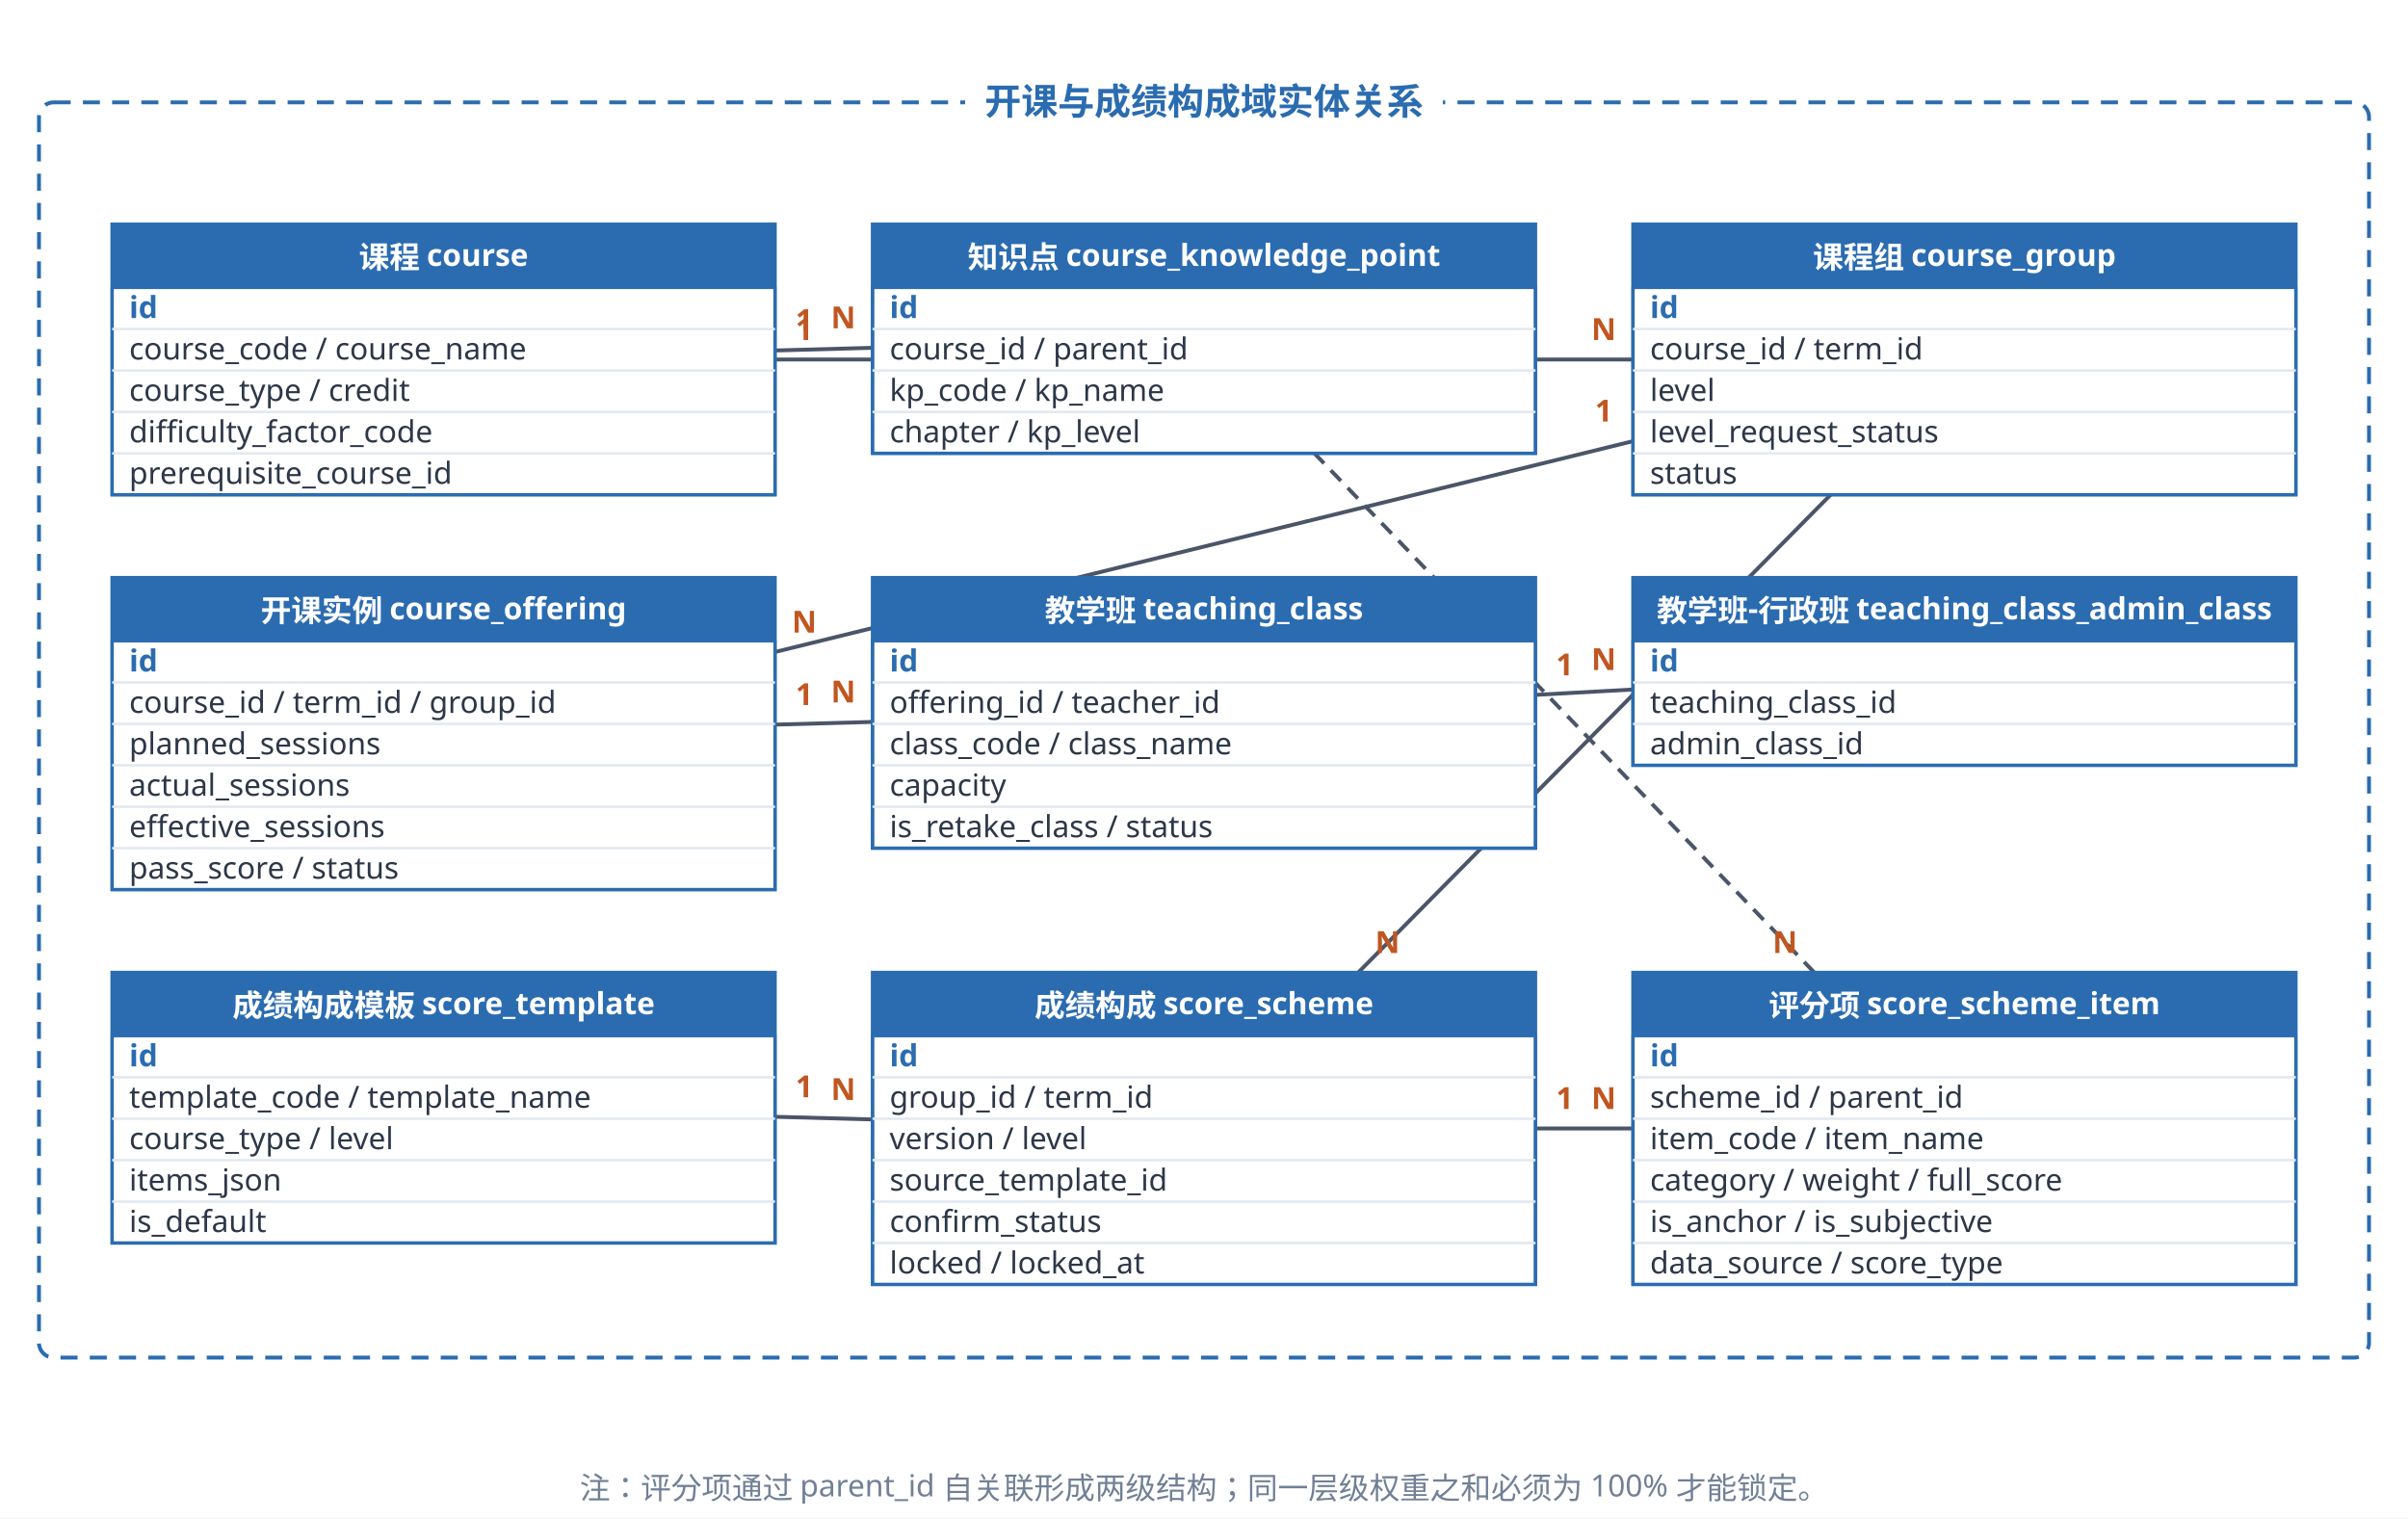
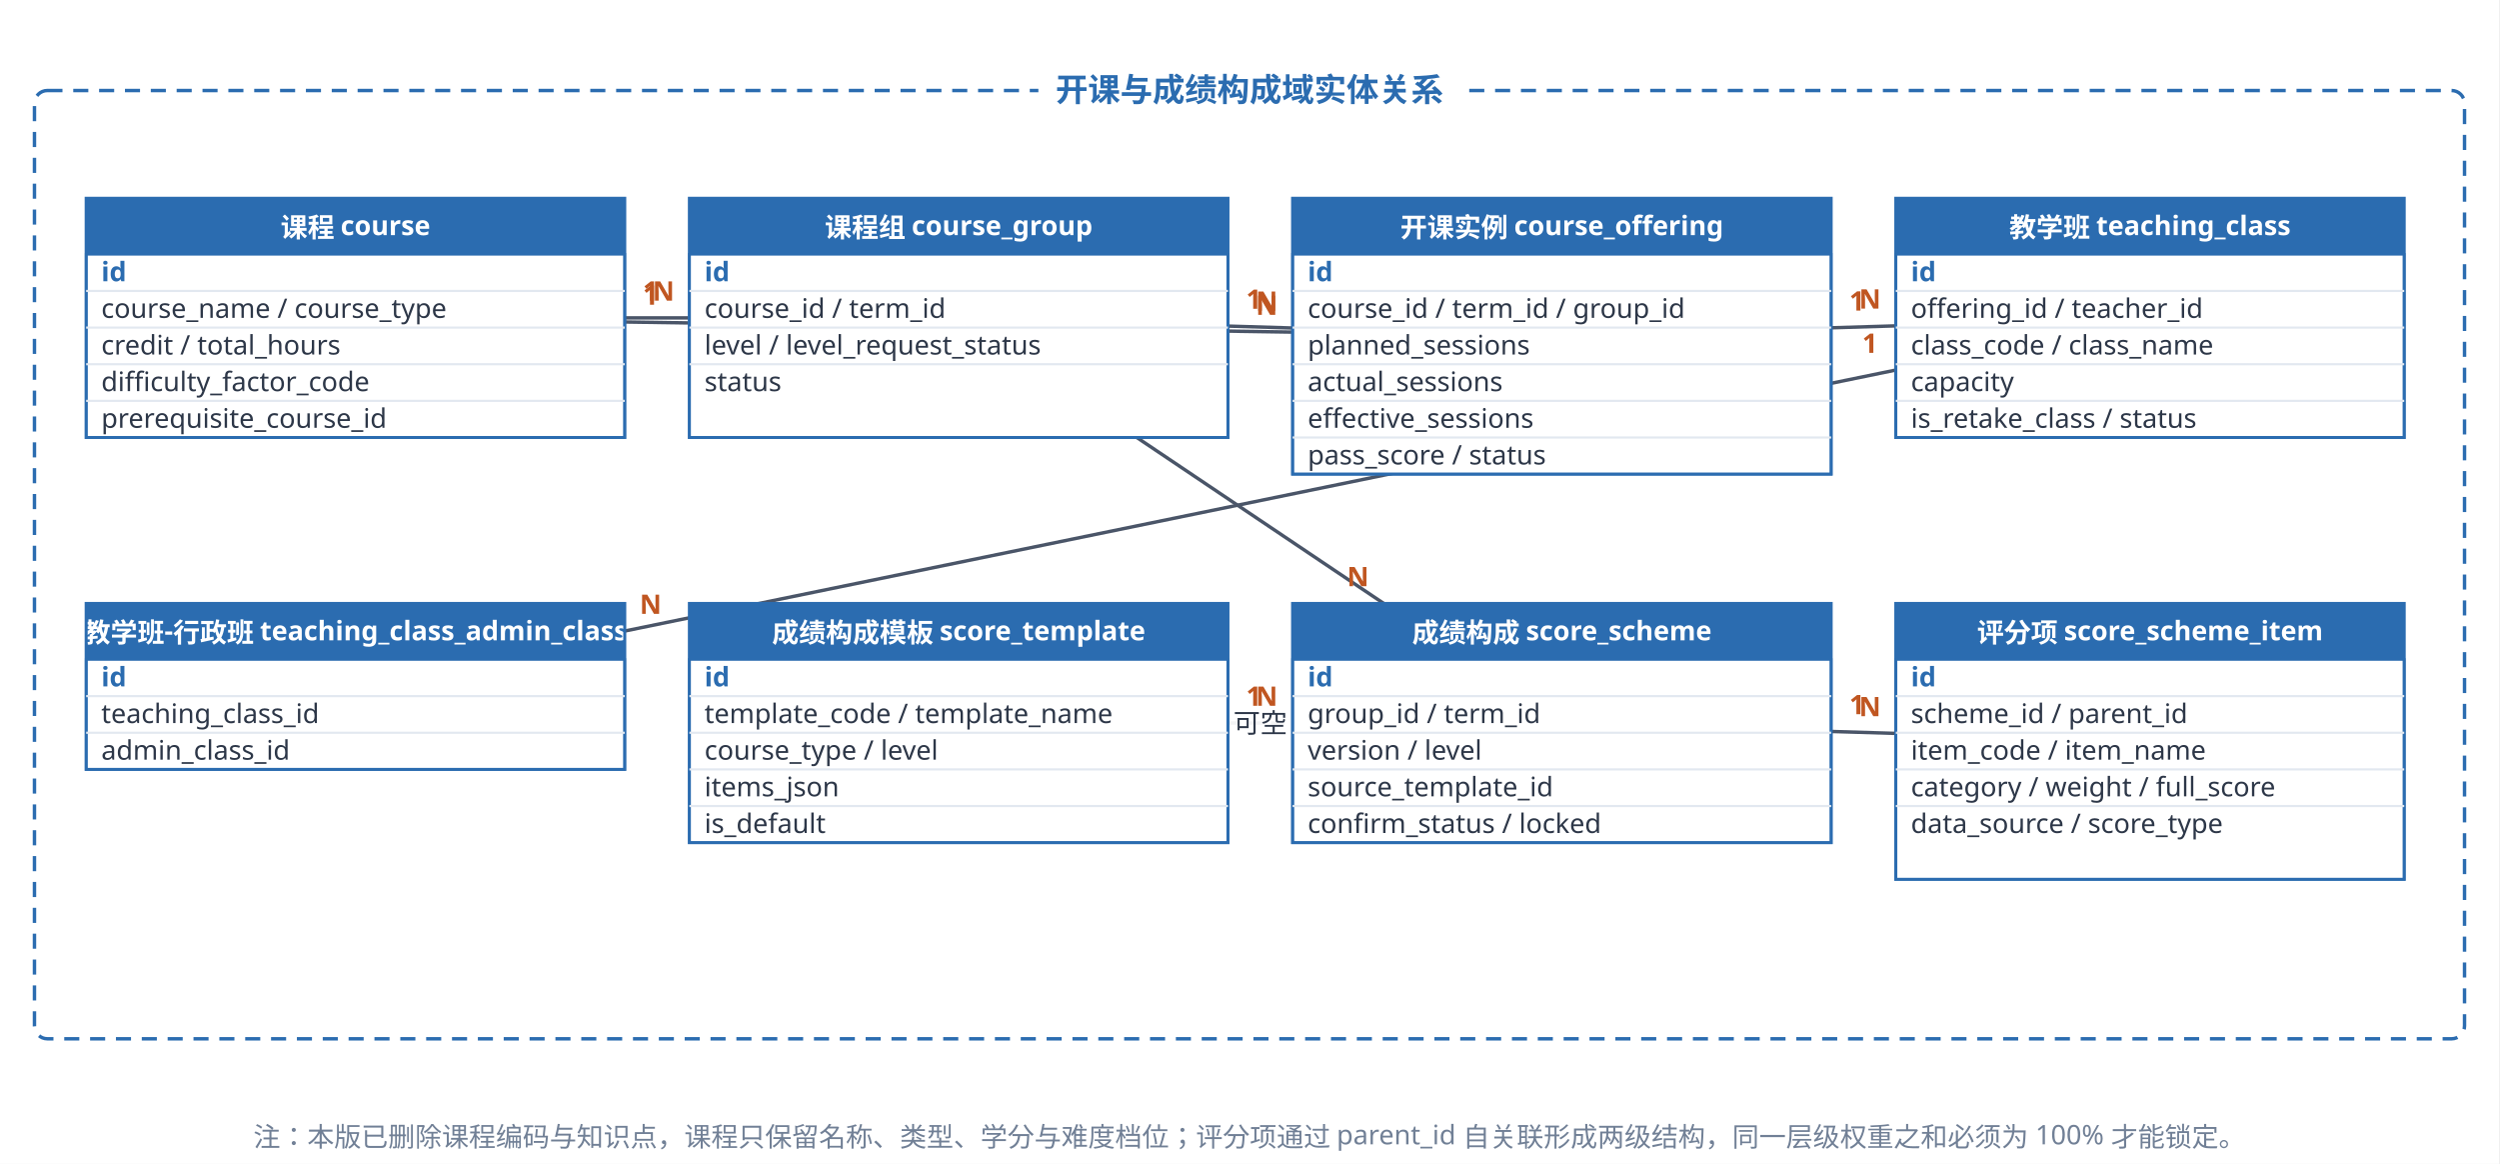
- <svg xmlns="http://www.w3.org/2000/svg" width="988" height="623" viewBox="0 0 988 623">
+ <svg xmlns="http://www.w3.org/2000/svg" width="1160" height="540" viewBox="0 0 1160 540">
  <defs>
    <marker id="arrow" viewBox="0 0 10 10" refX="9" refY="5" markerWidth="7" markerHeight="7" orient="auto-start-reverse">
      <path d="M0,0 L10,5 L0,10 z" fill="#4a5568" />
    </marker>
    <marker id="arrowStart" viewBox="0 0 10 10" refX="1" refY="5" markerWidth="7" markerHeight="7" orient="auto">
      <path d="M10,0 L0,5 L10,10 z" fill="#4a5568" />
    </marker>
    <marker id="open" viewBox="0 0 12 12" refX="10" refY="6" markerWidth="9" markerHeight="9" orient="auto-start-reverse">
      <path d="M0,0 L11,6 L0,12" fill="none" stroke="#4a5568" stroke-width="1.6" />
    </marker>
    <marker id="hollow" viewBox="0 0 12 12" refX="11" refY="6" markerWidth="11" markerHeight="11" orient="auto-start-reverse">
      <path d="M0,0 L12,6 L0,12 z" fill="#fff" stroke="#4a5568" stroke-width="1.4" />
    </marker>
  </defs>
-   <rect width="988" height="623" fill="#ffffff" />
-   <path d="M318.0,143.8 L358.0,142.7" fill="none" stroke="#4a5568" stroke-width="1.6" />
-   <text x="330" y="135.795" font-size="12.5" text-anchor="middle" fill="#c05621" font-weight="700" font-family="Microsoft YaHei, Segoe UI, sans-serif">1</text>
-   <text x="346" y="134.705" font-size="12.5" text-anchor="middle" fill="#c05621" font-weight="700" font-family="Microsoft YaHei, Segoe UI, sans-serif">N</text>
-   <path d="M318.0,147.5 L670.0,147.5" fill="none" stroke="#4a5568" stroke-width="1.6" />
-   <text x="330" y="139.5" font-size="12.5" text-anchor="middle" fill="#c05621" font-weight="700" font-family="Microsoft YaHei, Segoe UI, sans-serif">1</text>
-   <text x="658" y="139.5" font-size="12.5" text-anchor="middle" fill="#c05621" font-weight="700" font-family="Microsoft YaHei, Segoe UI, sans-serif">N</text>
-   <path d="M670.0,181.0 L318.0,267.5" fill="none" stroke="#4a5568" stroke-width="1.6" />
-   <text x="658" y="172.955" font-size="12.5" text-anchor="middle" fill="#c05621" font-weight="700" font-family="Microsoft YaHei, Segoe UI, sans-serif">1</text>
-   <text x="330" y="259.545" font-size="12.5" text-anchor="middle" fill="#c05621" font-weight="700" font-family="Microsoft YaHei, Segoe UI, sans-serif">N</text>
-   <path d="M318.0,297.3 L358.0,296.2" fill="none" stroke="#4a5568" stroke-width="1.6" />
-   <text x="330" y="289.295" font-size="12.5" text-anchor="middle" fill="#c05621" font-weight="700" font-family="Microsoft YaHei, Segoe UI, sans-serif">1</text>
-   <text x="346" y="288.205" font-size="12.5" text-anchor="middle" fill="#c05621" font-weight="700" font-family="Microsoft YaHei, Segoe UI, sans-serif">N</text>
-   <path d="M630.0,285.1 L670.0,282.9" fill="none" stroke="#4a5568" stroke-width="1.6" />
-   <text x="642" y="277.09" font-size="12.5" text-anchor="middle" fill="#c05621" font-weight="700" font-family="Microsoft YaHei, Segoe UI, sans-serif">1</text>
-   <text x="658" y="274.91" font-size="12.5" text-anchor="middle" fill="#c05621" font-weight="700" font-family="Microsoft YaHei, Segoe UI, sans-serif">N</text>
-   <path d="M318.0,458.2 L358.0,459.3" fill="none" stroke="#4a5568" stroke-width="1.6" />
-   <text x="330" y="450.205" font-size="12.5" text-anchor="middle" fill="#c05621" font-weight="700" font-family="Microsoft YaHei, Segoe UI, sans-serif">1</text>
-   <text x="346" y="451.295" font-size="12.5" text-anchor="middle" fill="#c05621" font-weight="700" font-family="Microsoft YaHei, Segoe UI, sans-serif">N</text>
-   <path d="M751.1,203.0 L557.3,399.0" fill="none" stroke="#4a5568" stroke-width="1.6" />
-   <text x="739.116" y="195" font-size="12.5" text-anchor="middle" fill="#c05621" font-weight="700" font-family="Microsoft YaHei, Segoe UI, sans-serif">1</text>
-   <text x="569.29" y="391" font-size="12.5" text-anchor="middle" fill="#c05621" font-weight="700" font-family="Microsoft YaHei, Segoe UI, sans-serif">N</text>
-   <path d="M630.0,463.0 L670.0,463.0" fill="none" stroke="#4a5568" stroke-width="1.6" />
-   <text x="642" y="455" font-size="12.5" text-anchor="middle" fill="#c05621" font-weight="700" font-family="Microsoft YaHei, Segoe UI, sans-serif">1</text>
-   <text x="658" y="455" font-size="12.5" text-anchor="middle" fill="#c05621" font-weight="700" font-family="Microsoft YaHei, Segoe UI, sans-serif">N</text>
-   <path d="M744.4,399.0 L539.3,186.0" fill="none" stroke="#4a5568" stroke-width="1.6" stroke-dasharray="6 4" />
-   <text x="732.37" y="391" font-size="12.5" text-anchor="middle" fill="#c05621" font-weight="700" font-family="Microsoft YaHei, Segoe UI, sans-serif">N</text>
-   <text x="551.259" y="178" font-size="12.5" text-anchor="middle" fill="#c05621" font-weight="700" font-family="Microsoft YaHei, Segoe UI, sans-serif">1</text>
-   <rect x="16" y="42" width="956" height="515" rx="6" fill="none" stroke="#2b6cb0" stroke-width="1.6" stroke-dasharray="7 5" />
-   <rect x="396" y="30" width="196" height="24" rx="4" fill="#fff" />
-   <text x="494" y="47" font-size="15" text-anchor="middle" fill="#2b6cb0" font-weight="700" font-family="Microsoft YaHei, Segoe UI, sans-serif">开课与成绩构成域实体关系</text>
-   <rect x="46" y="92" width="272" height="26" fill="#2b6cb0" />
-   <text x="182" y="110" font-size="12.5" text-anchor="middle" fill="#fff" font-weight="700" font-family="Microsoft YaHei, Segoe UI, sans-serif">课程 course</text>
-   <rect x="46" y="118" width="272" height="85" fill="#fff" stroke="#2b6cb0" stroke-width="1.2" />
-   <rect x="46" y="92" width="272" height="111" fill="none" stroke="#2b6cb0" stroke-width="1.4" />
-   <text x="53" y="130.5" font-size="12.5" text-anchor="start" fill="#2b6cb0" font-weight="700" font-family="Microsoft YaHei, Segoe UI, sans-serif">id</text>
-   <line x1="46" y1="135" x2="318" y2="135" stroke="#e2e8f0" stroke-width="1" />
-   <text x="53" y="147.5" font-size="12.5" text-anchor="start" fill="#2d3748" font-family="Microsoft YaHei, Segoe UI, sans-serif">course_code / course_name</text>
-   <line x1="46" y1="152" x2="318" y2="152" stroke="#e2e8f0" stroke-width="1" />
-   <text x="53" y="164.5" font-size="12.5" text-anchor="start" fill="#2d3748" font-family="Microsoft YaHei, Segoe UI, sans-serif">course_type / credit</text>
-   <line x1="46" y1="169" x2="318" y2="169" stroke="#e2e8f0" stroke-width="1" />
-   <text x="53" y="181.5" font-size="12.5" text-anchor="start" fill="#2d3748" font-family="Microsoft YaHei, Segoe UI, sans-serif">difficulty_factor_code</text>
-   <line x1="46" y1="186" x2="318" y2="186" stroke="#e2e8f0" stroke-width="1" />
-   <text x="53" y="198.5" font-size="12.5" text-anchor="start" fill="#2d3748" font-family="Microsoft YaHei, Segoe UI, sans-serif">prerequisite_course_id</text>
-   <rect x="358" y="92" width="272" height="26" fill="#2b6cb0" />
-   <text x="494" y="110" font-size="12.5" text-anchor="middle" fill="#fff" font-weight="700" font-family="Microsoft YaHei, Segoe UI, sans-serif">知识点 course_knowledge_point</text>
-   <rect x="358" y="118" width="272" height="68" fill="#fff" stroke="#2b6cb0" stroke-width="1.2" />
-   <rect x="358" y="92" width="272" height="94" fill="none" stroke="#2b6cb0" stroke-width="1.4" />
-   <text x="365" y="130.5" font-size="12.5" text-anchor="start" fill="#2b6cb0" font-weight="700" font-family="Microsoft YaHei, Segoe UI, sans-serif">id</text>
-   <line x1="358" y1="135" x2="630" y2="135" stroke="#e2e8f0" stroke-width="1" />
-   <text x="365" y="147.5" font-size="12.5" text-anchor="start" fill="#2d3748" font-family="Microsoft YaHei, Segoe UI, sans-serif">course_id / parent_id</text>
-   <line x1="358" y1="152" x2="630" y2="152" stroke="#e2e8f0" stroke-width="1" />
-   <text x="365" y="164.5" font-size="12.5" text-anchor="start" fill="#2d3748" font-family="Microsoft YaHei, Segoe UI, sans-serif">kp_code / kp_name</text>
-   <line x1="358" y1="169" x2="630" y2="169" stroke="#e2e8f0" stroke-width="1" />
-   <text x="365" y="181.5" font-size="12.5" text-anchor="start" fill="#2d3748" font-family="Microsoft YaHei, Segoe UI, sans-serif">chapter / kp_level</text>
-   <rect x="670" y="92" width="272" height="26" fill="#2b6cb0" />
-   <text x="806" y="110" font-size="12.5" text-anchor="middle" fill="#fff" font-weight="700" font-family="Microsoft YaHei, Segoe UI, sans-serif">课程组 course_group</text>
-   <rect x="670" y="118" width="272" height="85" fill="#fff" stroke="#2b6cb0" stroke-width="1.2" />
-   <rect x="670" y="92" width="272" height="111" fill="none" stroke="#2b6cb0" stroke-width="1.4" />
-   <text x="677" y="130.5" font-size="12.5" text-anchor="start" fill="#2b6cb0" font-weight="700" font-family="Microsoft YaHei, Segoe UI, sans-serif">id</text>
-   <line x1="670" y1="135" x2="942" y2="135" stroke="#e2e8f0" stroke-width="1" />
-   <text x="677" y="147.5" font-size="12.5" text-anchor="start" fill="#2d3748" font-family="Microsoft YaHei, Segoe UI, sans-serif">course_id / term_id</text>
-   <line x1="670" y1="152" x2="942" y2="152" stroke="#e2e8f0" stroke-width="1" />
-   <text x="677" y="164.5" font-size="12.5" text-anchor="start" fill="#2d3748" font-family="Microsoft YaHei, Segoe UI, sans-serif">level</text>
-   <line x1="670" y1="169" x2="942" y2="169" stroke="#e2e8f0" stroke-width="1" />
-   <text x="677" y="181.5" font-size="12.5" text-anchor="start" fill="#2d3748" font-family="Microsoft YaHei, Segoe UI, sans-serif">level_request_status</text>
-   <line x1="670" y1="186" x2="942" y2="186" stroke="#e2e8f0" stroke-width="1" />
-   <text x="677" y="198.5" font-size="12.5" text-anchor="start" fill="#2d3748" font-family="Microsoft YaHei, Segoe UI, sans-serif">status</text>
-   <rect x="46" y="237" width="272" height="26" fill="#2b6cb0" />
-   <text x="182" y="255" font-size="12.5" text-anchor="middle" fill="#fff" font-weight="700" font-family="Microsoft YaHei, Segoe UI, sans-serif">开课实例 course_offering</text>
-   <rect x="46" y="263" width="272" height="102" fill="#fff" stroke="#2b6cb0" stroke-width="1.2" />
-   <rect x="46" y="237" width="272" height="128" fill="none" stroke="#2b6cb0" stroke-width="1.4" />
-   <text x="53" y="275.5" font-size="12.5" text-anchor="start" fill="#2b6cb0" font-weight="700" font-family="Microsoft YaHei, Segoe UI, sans-serif">id</text>
-   <line x1="46" y1="280" x2="318" y2="280" stroke="#e2e8f0" stroke-width="1" />
-   <text x="53" y="292.5" font-size="12.5" text-anchor="start" fill="#2d3748" font-family="Microsoft YaHei, Segoe UI, sans-serif">course_id / term_id / group_id</text>
-   <line x1="46" y1="297" x2="318" y2="297" stroke="#e2e8f0" stroke-width="1" />
-   <text x="53" y="309.5" font-size="12.5" text-anchor="start" fill="#2d3748" font-family="Microsoft YaHei, Segoe UI, sans-serif">planned_sessions</text>
-   <line x1="46" y1="314" x2="318" y2="314" stroke="#e2e8f0" stroke-width="1" />
-   <text x="53" y="326.5" font-size="12.5" text-anchor="start" fill="#2d3748" font-family="Microsoft YaHei, Segoe UI, sans-serif">actual_sessions</text>
-   <line x1="46" y1="331" x2="318" y2="331" stroke="#e2e8f0" stroke-width="1" />
-   <text x="53" y="343.5" font-size="12.5" text-anchor="start" fill="#2d3748" font-family="Microsoft YaHei, Segoe UI, sans-serif">effective_sessions</text>
-   <line x1="46" y1="348" x2="318" y2="348" stroke="#e2e8f0" stroke-width="1" />
-   <text x="53" y="360.5" font-size="12.5" text-anchor="start" fill="#2d3748" font-family="Microsoft YaHei, Segoe UI, sans-serif">pass_score / status</text>
-   <rect x="358" y="237" width="272" height="26" fill="#2b6cb0" />
-   <text x="494" y="255" font-size="12.5" text-anchor="middle" fill="#fff" font-weight="700" font-family="Microsoft YaHei, Segoe UI, sans-serif">教学班 teaching_class</text>
-   <rect x="358" y="263" width="272" height="85" fill="#fff" stroke="#2b6cb0" stroke-width="1.2" />
-   <rect x="358" y="237" width="272" height="111" fill="none" stroke="#2b6cb0" stroke-width="1.4" />
-   <text x="365" y="275.5" font-size="12.5" text-anchor="start" fill="#2b6cb0" font-weight="700" font-family="Microsoft YaHei, Segoe UI, sans-serif">id</text>
-   <line x1="358" y1="280" x2="630" y2="280" stroke="#e2e8f0" stroke-width="1" />
-   <text x="365" y="292.5" font-size="12.5" text-anchor="start" fill="#2d3748" font-family="Microsoft YaHei, Segoe UI, sans-serif">offering_id / teacher_id</text>
-   <line x1="358" y1="297" x2="630" y2="297" stroke="#e2e8f0" stroke-width="1" />
-   <text x="365" y="309.5" font-size="12.5" text-anchor="start" fill="#2d3748" font-family="Microsoft YaHei, Segoe UI, sans-serif">class_code / class_name</text>
-   <line x1="358" y1="314" x2="630" y2="314" stroke="#e2e8f0" stroke-width="1" />
-   <text x="365" y="326.5" font-size="12.5" text-anchor="start" fill="#2d3748" font-family="Microsoft YaHei, Segoe UI, sans-serif">capacity</text>
-   <line x1="358" y1="331" x2="630" y2="331" stroke="#e2e8f0" stroke-width="1" />
-   <text x="365" y="343.5" font-size="12.5" text-anchor="start" fill="#2d3748" font-family="Microsoft YaHei, Segoe UI, sans-serif">is_retake_class / status</text>
-   <rect x="670" y="237" width="272" height="26" fill="#2b6cb0" />
-   <text x="806" y="255" font-size="12.5" text-anchor="middle" fill="#fff" font-weight="700" font-family="Microsoft YaHei, Segoe UI, sans-serif">教学班-行政班 teaching_class_admin_class</text>
-   <rect x="670" y="263" width="272" height="51" fill="#fff" stroke="#2b6cb0" stroke-width="1.2" />
-   <rect x="670" y="237" width="272" height="77" fill="none" stroke="#2b6cb0" stroke-width="1.4" />
-   <text x="677" y="275.5" font-size="12.5" text-anchor="start" fill="#2b6cb0" font-weight="700" font-family="Microsoft YaHei, Segoe UI, sans-serif">id</text>
-   <line x1="670" y1="280" x2="942" y2="280" stroke="#e2e8f0" stroke-width="1" />
-   <text x="677" y="292.5" font-size="12.5" text-anchor="start" fill="#2d3748" font-family="Microsoft YaHei, Segoe UI, sans-serif">teaching_class_id</text>
-   <line x1="670" y1="297" x2="942" y2="297" stroke="#e2e8f0" stroke-width="1" />
-   <text x="677" y="309.5" font-size="12.5" text-anchor="start" fill="#2d3748" font-family="Microsoft YaHei, Segoe UI, sans-serif">admin_class_id</text>
-   <rect x="46" y="399" width="272" height="26" fill="#2b6cb0" />
-   <text x="182" y="417" font-size="12.5" text-anchor="middle" fill="#fff" font-weight="700" font-family="Microsoft YaHei, Segoe UI, sans-serif">成绩构成模板 score_template</text>
-   <rect x="46" y="425" width="272" height="85" fill="#fff" stroke="#2b6cb0" stroke-width="1.2" />
-   <rect x="46" y="399" width="272" height="111" fill="none" stroke="#2b6cb0" stroke-width="1.4" />
-   <text x="53" y="437.5" font-size="12.5" text-anchor="start" fill="#2b6cb0" font-weight="700" font-family="Microsoft YaHei, Segoe UI, sans-serif">id</text>
-   <line x1="46" y1="442" x2="318" y2="442" stroke="#e2e8f0" stroke-width="1" />
-   <text x="53" y="454.5" font-size="12.5" text-anchor="start" fill="#2d3748" font-family="Microsoft YaHei, Segoe UI, sans-serif">template_code / template_name</text>
-   <line x1="46" y1="459" x2="318" y2="459" stroke="#e2e8f0" stroke-width="1" />
-   <text x="53" y="471.5" font-size="12.5" text-anchor="start" fill="#2d3748" font-family="Microsoft YaHei, Segoe UI, sans-serif">course_type / level</text>
-   <line x1="46" y1="476" x2="318" y2="476" stroke="#e2e8f0" stroke-width="1" />
-   <text x="53" y="488.5" font-size="12.5" text-anchor="start" fill="#2d3748" font-family="Microsoft YaHei, Segoe UI, sans-serif">items_json</text>
-   <line x1="46" y1="493" x2="318" y2="493" stroke="#e2e8f0" stroke-width="1" />
-   <text x="53" y="505.5" font-size="12.5" text-anchor="start" fill="#2d3748" font-family="Microsoft YaHei, Segoe UI, sans-serif">is_default</text>
-   <rect x="358" y="399" width="272" height="26" fill="#2b6cb0" />
-   <text x="494" y="417" font-size="12.5" text-anchor="middle" fill="#fff" font-weight="700" font-family="Microsoft YaHei, Segoe UI, sans-serif">成绩构成 score_scheme</text>
-   <rect x="358" y="425" width="272" height="102" fill="#fff" stroke="#2b6cb0" stroke-width="1.2" />
-   <rect x="358" y="399" width="272" height="128" fill="none" stroke="#2b6cb0" stroke-width="1.4" />
-   <text x="365" y="437.5" font-size="12.5" text-anchor="start" fill="#2b6cb0" font-weight="700" font-family="Microsoft YaHei, Segoe UI, sans-serif">id</text>
-   <line x1="358" y1="442" x2="630" y2="442" stroke="#e2e8f0" stroke-width="1" />
-   <text x="365" y="454.5" font-size="12.5" text-anchor="start" fill="#2d3748" font-family="Microsoft YaHei, Segoe UI, sans-serif">group_id / term_id</text>
-   <line x1="358" y1="459" x2="630" y2="459" stroke="#e2e8f0" stroke-width="1" />
-   <text x="365" y="471.5" font-size="12.5" text-anchor="start" fill="#2d3748" font-family="Microsoft YaHei, Segoe UI, sans-serif">version / level</text>
-   <line x1="358" y1="476" x2="630" y2="476" stroke="#e2e8f0" stroke-width="1" />
-   <text x="365" y="488.5" font-size="12.5" text-anchor="start" fill="#2d3748" font-family="Microsoft YaHei, Segoe UI, sans-serif">source_template_id</text>
-   <line x1="358" y1="493" x2="630" y2="493" stroke="#e2e8f0" stroke-width="1" />
-   <text x="365" y="505.5" font-size="12.5" text-anchor="start" fill="#2d3748" font-family="Microsoft YaHei, Segoe UI, sans-serif">confirm_status</text>
-   <line x1="358" y1="510" x2="630" y2="510" stroke="#e2e8f0" stroke-width="1" />
-   <text x="365" y="522.5" font-size="12.5" text-anchor="start" fill="#2d3748" font-family="Microsoft YaHei, Segoe UI, sans-serif">locked / locked_at</text>
-   <rect x="670" y="399" width="272" height="26" fill="#2b6cb0" />
-   <text x="806" y="417" font-size="12.5" text-anchor="middle" fill="#fff" font-weight="700" font-family="Microsoft YaHei, Segoe UI, sans-serif">评分项 score_scheme_item</text>
-   <rect x="670" y="425" width="272" height="102" fill="#fff" stroke="#2b6cb0" stroke-width="1.2" />
-   <rect x="670" y="399" width="272" height="128" fill="none" stroke="#2b6cb0" stroke-width="1.4" />
-   <text x="677" y="437.5" font-size="12.5" text-anchor="start" fill="#2b6cb0" font-weight="700" font-family="Microsoft YaHei, Segoe UI, sans-serif">id</text>
-   <line x1="670" y1="442" x2="942" y2="442" stroke="#e2e8f0" stroke-width="1" />
-   <text x="677" y="454.5" font-size="12.5" text-anchor="start" fill="#2d3748" font-family="Microsoft YaHei, Segoe UI, sans-serif">scheme_id / parent_id</text>
-   <line x1="670" y1="459" x2="942" y2="459" stroke="#e2e8f0" stroke-width="1" />
-   <text x="677" y="471.5" font-size="12.5" text-anchor="start" fill="#2d3748" font-family="Microsoft YaHei, Segoe UI, sans-serif">item_code / item_name</text>
-   <line x1="670" y1="476" x2="942" y2="476" stroke="#e2e8f0" stroke-width="1" />
-   <text x="677" y="488.5" font-size="12.5" text-anchor="start" fill="#2d3748" font-family="Microsoft YaHei, Segoe UI, sans-serif">category / weight / full_score</text>
-   <line x1="670" y1="493" x2="942" y2="493" stroke="#e2e8f0" stroke-width="1" />
-   <text x="677" y="505.5" font-size="12.5" text-anchor="start" fill="#2d3748" font-family="Microsoft YaHei, Segoe UI, sans-serif">is_anchor / is_subjective</text>
-   <line x1="670" y1="510" x2="942" y2="510" stroke="#e2e8f0" stroke-width="1" />
-   <text x="677" y="522.5" font-size="12.5" text-anchor="start" fill="#2d3748" font-family="Microsoft YaHei, Segoe UI, sans-serif">data_source / score_type</text>
-   <text x="494" y="615" font-size="12.5" text-anchor="middle" fill="#718096" font-family="Microsoft YaHei, Segoe UI, sans-serif">注：评分项通过 parent_id 自关联形成两级结构；同一层级权重之和必须为 100% 才能锁定。</text>
+   <rect width="1160" height="540" fill="#ffffff" />
+   <path d="M290.0,147.5 L320.0,147.5" fill="none" stroke="#4a5568" stroke-width="1.6" />
+   <text x="302" y="139.5" font-size="12.5" text-anchor="middle" fill="#c05621" font-weight="700" font-family="Microsoft YaHei, Segoe UI, sans-serif">1</text>
+   <text x="308" y="139.5" font-size="12.5" text-anchor="middle" fill="#c05621" font-weight="700" font-family="Microsoft YaHei, Segoe UI, sans-serif">N</text>
+   <path d="M290.0,149.4 L600.0,154.1" fill="none" stroke="#4a5568" stroke-width="1.6" />
+   <text x="302" y="141.397" font-size="12.5" text-anchor="middle" fill="#c05621" font-weight="700" font-family="Microsoft YaHei, Segoe UI, sans-serif">1</text>
+   <text x="588" y="146.103" font-size="12.5" text-anchor="middle" fill="#c05621" font-weight="700" font-family="Microsoft YaHei, Segoe UI, sans-serif">N</text>
+   <path d="M570.0,151.3 L600.0,152.2" fill="none" stroke="#4a5568" stroke-width="1.6" />
+   <text x="582" y="143.295" font-size="12.5" text-anchor="middle" fill="#c05621" font-weight="700" font-family="Microsoft YaHei, Segoe UI, sans-serif">1</text>
+   <text x="588" y="144.205" font-size="12.5" text-anchor="middle" fill="#c05621" font-weight="700" font-family="Microsoft YaHei, Segoe UI, sans-serif">N</text>
+   <path d="M850.0,152.1 L880.0,151.2" fill="none" stroke="#4a5568" stroke-width="1.6" />
+   <text x="862" y="144.108" font-size="12.5" text-anchor="middle" fill="#c05621" font-weight="700" font-family="Microsoft YaHei, Segoe UI, sans-serif">1</text>
+   <text x="868" y="143.174" font-size="12.5" text-anchor="middle" fill="#c05621" font-weight="700" font-family="Microsoft YaHei, Segoe UI, sans-serif">N</text>
+   <path d="M880.0,171.7 L290.0,292.8" fill="none" stroke="#4a5568" stroke-width="1.6" />
+   <text x="868" y="163.723" font-size="12.5" text-anchor="middle" fill="#c05621" font-weight="700" font-family="Microsoft YaHei, Segoe UI, sans-serif">1</text>
+   <text x="302" y="284.84" font-size="12.5" text-anchor="middle" fill="#c05621" font-weight="700" font-family="Microsoft YaHei, Segoe UI, sans-serif">N</text>
+   <path d="M570.0,335.5 L600.0,335.5" fill="none" stroke="#4a5568" stroke-width="1.6" stroke-dasharray="6 4" />
+   <rect x="568.5" y="325" width="33" height="21" fill="#fff" opacity="0.93" />
+   <text x="585" y="340" font-size="12.5" text-anchor="middle" fill="#2d3748" font-family="Microsoft YaHei, Segoe UI, sans-serif">可空</text>
+   <text x="582" y="327.5" font-size="12.5" text-anchor="middle" fill="#c05621" font-weight="700" font-family="Microsoft YaHei, Segoe UI, sans-serif">1</text>
+   <text x="588" y="327.5" font-size="12.5" text-anchor="middle" fill="#c05621" font-weight="700" font-family="Microsoft YaHei, Segoe UI, sans-serif">N</text>
+   <path d="M527.7,203.0 L642.3,280.0" fill="none" stroke="#4a5568" stroke-width="1.6" />
+   <text x="539.66" y="195" font-size="12.5" text-anchor="middle" fill="#c05621" font-weight="700" font-family="Microsoft YaHei, Segoe UI, sans-serif">1</text>
+   <text x="630.34" y="272" font-size="12.5" text-anchor="middle" fill="#c05621" font-weight="700" font-family="Microsoft YaHei, Segoe UI, sans-serif">N</text>
+   <path d="M850.0,339.4 L880.0,340.3" fill="none" stroke="#4a5568" stroke-width="1.6" />
+   <text x="862" y="331.392" font-size="12.5" text-anchor="middle" fill="#c05621" font-weight="700" font-family="Microsoft YaHei, Segoe UI, sans-serif">1</text>
+   <text x="868" y="332.326" font-size="12.5" text-anchor="middle" fill="#c05621" font-weight="700" font-family="Microsoft YaHei, Segoe UI, sans-serif">N</text>
+   <rect x="16" y="42" width="1128" height="440" rx="6" fill="none" stroke="#2b6cb0" stroke-width="1.6" stroke-dasharray="7 5" />
+   <rect x="482" y="30" width="196" height="24" rx="4" fill="#fff" />
+   <text x="580" y="47" font-size="15" text-anchor="middle" fill="#2b6cb0" font-weight="700" font-family="Microsoft YaHei, Segoe UI, sans-serif">开课与成绩构成域实体关系</text>
+   <rect x="40" y="92" width="250" height="26" fill="#2b6cb0" />
+   <text x="165" y="110" font-size="12.5" text-anchor="middle" fill="#fff" font-weight="700" font-family="Microsoft YaHei, Segoe UI, sans-serif">课程 course</text>
+   <rect x="40" y="118" width="250" height="85" fill="#fff" stroke="#2b6cb0" stroke-width="1.2" />
+   <rect x="40" y="92" width="250" height="111" fill="none" stroke="#2b6cb0" stroke-width="1.4" />
+   <text x="47" y="130.5" font-size="12.5" text-anchor="start" fill="#2b6cb0" font-weight="700" font-family="Microsoft YaHei, Segoe UI, sans-serif">id</text>
+   <line x1="40" y1="135" x2="290" y2="135" stroke="#e2e8f0" stroke-width="1" />
+   <text x="47" y="147.5" font-size="12.5" text-anchor="start" fill="#2d3748" font-family="Microsoft YaHei, Segoe UI, sans-serif">course_name / course_type</text>
+   <line x1="40" y1="152" x2="290" y2="152" stroke="#e2e8f0" stroke-width="1" />
+   <text x="47" y="164.5" font-size="12.5" text-anchor="start" fill="#2d3748" font-family="Microsoft YaHei, Segoe UI, sans-serif">credit / total_hours</text>
+   <line x1="40" y1="169" x2="290" y2="169" stroke="#e2e8f0" stroke-width="1" />
+   <text x="47" y="181.5" font-size="12.5" text-anchor="start" fill="#2d3748" font-family="Microsoft YaHei, Segoe UI, sans-serif">difficulty_factor_code</text>
+   <line x1="40" y1="186" x2="290" y2="186" stroke="#e2e8f0" stroke-width="1" />
+   <text x="47" y="198.5" font-size="12.5" text-anchor="start" fill="#2d3748" font-family="Microsoft YaHei, Segoe UI, sans-serif">prerequisite_course_id</text>
+   <rect x="320" y="92" width="250" height="26" fill="#2b6cb0" />
+   <text x="445" y="110" font-size="12.5" text-anchor="middle" fill="#fff" font-weight="700" font-family="Microsoft YaHei, Segoe UI, sans-serif">课程组 course_group</text>
+   <rect x="320" y="118" width="250" height="85" fill="#fff" stroke="#2b6cb0" stroke-width="1.2" />
+   <rect x="320" y="92" width="250" height="111" fill="none" stroke="#2b6cb0" stroke-width="1.4" />
+   <text x="327" y="130.5" font-size="12.5" text-anchor="start" fill="#2b6cb0" font-weight="700" font-family="Microsoft YaHei, Segoe UI, sans-serif">id</text>
+   <line x1="320" y1="135" x2="570" y2="135" stroke="#e2e8f0" stroke-width="1" />
+   <text x="327" y="147.5" font-size="12.5" text-anchor="start" fill="#2d3748" font-family="Microsoft YaHei, Segoe UI, sans-serif">course_id / term_id</text>
+   <line x1="320" y1="152" x2="570" y2="152" stroke="#e2e8f0" stroke-width="1" />
+   <text x="327" y="164.5" font-size="12.5" text-anchor="start" fill="#2d3748" font-family="Microsoft YaHei, Segoe UI, sans-serif">level / level_request_status</text>
+   <line x1="320" y1="169" x2="570" y2="169" stroke="#e2e8f0" stroke-width="1" />
+   <text x="327" y="181.5" font-size="12.5" text-anchor="start" fill="#2d3748" font-family="Microsoft YaHei, Segoe UI, sans-serif">status</text>
+   <rect x="600" y="92" width="250" height="26" fill="#2b6cb0" />
+   <text x="725" y="110" font-size="12.5" text-anchor="middle" fill="#fff" font-weight="700" font-family="Microsoft YaHei, Segoe UI, sans-serif">开课实例 course_offering</text>
+   <rect x="600" y="118" width="250" height="102" fill="#fff" stroke="#2b6cb0" stroke-width="1.2" />
+   <rect x="600" y="92" width="250" height="128" fill="none" stroke="#2b6cb0" stroke-width="1.4" />
+   <text x="607" y="130.5" font-size="12.5" text-anchor="start" fill="#2b6cb0" font-weight="700" font-family="Microsoft YaHei, Segoe UI, sans-serif">id</text>
+   <line x1="600" y1="135" x2="850" y2="135" stroke="#e2e8f0" stroke-width="1" />
+   <text x="607" y="147.5" font-size="12.5" text-anchor="start" fill="#2d3748" font-family="Microsoft YaHei, Segoe UI, sans-serif">course_id / term_id / group_id</text>
+   <line x1="600" y1="152" x2="850" y2="152" stroke="#e2e8f0" stroke-width="1" />
+   <text x="607" y="164.5" font-size="12.5" text-anchor="start" fill="#2d3748" font-family="Microsoft YaHei, Segoe UI, sans-serif">planned_sessions</text>
+   <line x1="600" y1="169" x2="850" y2="169" stroke="#e2e8f0" stroke-width="1" />
+   <text x="607" y="181.5" font-size="12.5" text-anchor="start" fill="#2d3748" font-family="Microsoft YaHei, Segoe UI, sans-serif">actual_sessions</text>
+   <line x1="600" y1="186" x2="850" y2="186" stroke="#e2e8f0" stroke-width="1" />
+   <text x="607" y="198.5" font-size="12.5" text-anchor="start" fill="#2d3748" font-family="Microsoft YaHei, Segoe UI, sans-serif">effective_sessions</text>
+   <line x1="600" y1="203" x2="850" y2="203" stroke="#e2e8f0" stroke-width="1" />
+   <text x="607" y="215.5" font-size="12.5" text-anchor="start" fill="#2d3748" font-family="Microsoft YaHei, Segoe UI, sans-serif">pass_score / status</text>
+   <rect x="880" y="92" width="236" height="26" fill="#2b6cb0" />
+   <text x="998" y="110" font-size="12.5" text-anchor="middle" fill="#fff" font-weight="700" font-family="Microsoft YaHei, Segoe UI, sans-serif">教学班 teaching_class</text>
+   <rect x="880" y="118" width="236" height="85" fill="#fff" stroke="#2b6cb0" stroke-width="1.2" />
+   <rect x="880" y="92" width="236" height="111" fill="none" stroke="#2b6cb0" stroke-width="1.4" />
+   <text x="887" y="130.5" font-size="12.5" text-anchor="start" fill="#2b6cb0" font-weight="700" font-family="Microsoft YaHei, Segoe UI, sans-serif">id</text>
+   <line x1="880" y1="135" x2="1116" y2="135" stroke="#e2e8f0" stroke-width="1" />
+   <text x="887" y="147.5" font-size="12.5" text-anchor="start" fill="#2d3748" font-family="Microsoft YaHei, Segoe UI, sans-serif">offering_id / teacher_id</text>
+   <line x1="880" y1="152" x2="1116" y2="152" stroke="#e2e8f0" stroke-width="1" />
+   <text x="887" y="164.5" font-size="12.5" text-anchor="start" fill="#2d3748" font-family="Microsoft YaHei, Segoe UI, sans-serif">class_code / class_name</text>
+   <line x1="880" y1="169" x2="1116" y2="169" stroke="#e2e8f0" stroke-width="1" />
+   <text x="887" y="181.5" font-size="12.5" text-anchor="start" fill="#2d3748" font-family="Microsoft YaHei, Segoe UI, sans-serif">capacity</text>
+   <line x1="880" y1="186" x2="1116" y2="186" stroke="#e2e8f0" stroke-width="1" />
+   <text x="887" y="198.5" font-size="12.5" text-anchor="start" fill="#2d3748" font-family="Microsoft YaHei, Segoe UI, sans-serif">is_retake_class / status</text>
+   <rect x="40" y="280" width="250" height="26" fill="#2b6cb0" />
+   <text x="165" y="298" font-size="12.5" text-anchor="middle" fill="#fff" font-weight="700" font-family="Microsoft YaHei, Segoe UI, sans-serif">教学班-行政班 teaching_class_admin_class</text>
+   <rect x="40" y="306" width="250" height="51" fill="#fff" stroke="#2b6cb0" stroke-width="1.2" />
+   <rect x="40" y="280" width="250" height="77" fill="none" stroke="#2b6cb0" stroke-width="1.4" />
+   <text x="47" y="318.5" font-size="12.5" text-anchor="start" fill="#2b6cb0" font-weight="700" font-family="Microsoft YaHei, Segoe UI, sans-serif">id</text>
+   <line x1="40" y1="323" x2="290" y2="323" stroke="#e2e8f0" stroke-width="1" />
+   <text x="47" y="335.5" font-size="12.5" text-anchor="start" fill="#2d3748" font-family="Microsoft YaHei, Segoe UI, sans-serif">teaching_class_id</text>
+   <line x1="40" y1="340" x2="290" y2="340" stroke="#e2e8f0" stroke-width="1" />
+   <text x="47" y="352.5" font-size="12.5" text-anchor="start" fill="#2d3748" font-family="Microsoft YaHei, Segoe UI, sans-serif">admin_class_id</text>
+   <rect x="320" y="280" width="250" height="26" fill="#2b6cb0" />
+   <text x="445" y="298" font-size="12.5" text-anchor="middle" fill="#fff" font-weight="700" font-family="Microsoft YaHei, Segoe UI, sans-serif">成绩构成模板 score_template</text>
+   <rect x="320" y="306" width="250" height="85" fill="#fff" stroke="#2b6cb0" stroke-width="1.2" />
+   <rect x="320" y="280" width="250" height="111" fill="none" stroke="#2b6cb0" stroke-width="1.4" />
+   <text x="327" y="318.5" font-size="12.5" text-anchor="start" fill="#2b6cb0" font-weight="700" font-family="Microsoft YaHei, Segoe UI, sans-serif">id</text>
+   <line x1="320" y1="323" x2="570" y2="323" stroke="#e2e8f0" stroke-width="1" />
+   <text x="327" y="335.5" font-size="12.5" text-anchor="start" fill="#2d3748" font-family="Microsoft YaHei, Segoe UI, sans-serif">template_code / template_name</text>
+   <line x1="320" y1="340" x2="570" y2="340" stroke="#e2e8f0" stroke-width="1" />
+   <text x="327" y="352.5" font-size="12.5" text-anchor="start" fill="#2d3748" font-family="Microsoft YaHei, Segoe UI, sans-serif">course_type / level</text>
+   <line x1="320" y1="357" x2="570" y2="357" stroke="#e2e8f0" stroke-width="1" />
+   <text x="327" y="369.5" font-size="12.5" text-anchor="start" fill="#2d3748" font-family="Microsoft YaHei, Segoe UI, sans-serif">items_json</text>
+   <line x1="320" y1="374" x2="570" y2="374" stroke="#e2e8f0" stroke-width="1" />
+   <text x="327" y="386.5" font-size="12.5" text-anchor="start" fill="#2d3748" font-family="Microsoft YaHei, Segoe UI, sans-serif">is_default</text>
+   <rect x="600" y="280" width="250" height="26" fill="#2b6cb0" />
+   <text x="725" y="298" font-size="12.5" text-anchor="middle" fill="#fff" font-weight="700" font-family="Microsoft YaHei, Segoe UI, sans-serif">成绩构成 score_scheme</text>
+   <rect x="600" y="306" width="250" height="85" fill="#fff" stroke="#2b6cb0" stroke-width="1.2" />
+   <rect x="600" y="280" width="250" height="111" fill="none" stroke="#2b6cb0" stroke-width="1.4" />
+   <text x="607" y="318.5" font-size="12.5" text-anchor="start" fill="#2b6cb0" font-weight="700" font-family="Microsoft YaHei, Segoe UI, sans-serif">id</text>
+   <line x1="600" y1="323" x2="850" y2="323" stroke="#e2e8f0" stroke-width="1" />
+   <text x="607" y="335.5" font-size="12.5" text-anchor="start" fill="#2d3748" font-family="Microsoft YaHei, Segoe UI, sans-serif">group_id / term_id</text>
+   <line x1="600" y1="340" x2="850" y2="340" stroke="#e2e8f0" stroke-width="1" />
+   <text x="607" y="352.5" font-size="12.5" text-anchor="start" fill="#2d3748" font-family="Microsoft YaHei, Segoe UI, sans-serif">version / level</text>
+   <line x1="600" y1="357" x2="850" y2="357" stroke="#e2e8f0" stroke-width="1" />
+   <text x="607" y="369.5" font-size="12.5" text-anchor="start" fill="#2d3748" font-family="Microsoft YaHei, Segoe UI, sans-serif">source_template_id</text>
+   <line x1="600" y1="374" x2="850" y2="374" stroke="#e2e8f0" stroke-width="1" />
+   <text x="607" y="386.5" font-size="12.5" text-anchor="start" fill="#2d3748" font-family="Microsoft YaHei, Segoe UI, sans-serif">confirm_status / locked</text>
+   <rect x="880" y="280" width="236" height="26" fill="#2b6cb0" />
+   <text x="998" y="298" font-size="12.5" text-anchor="middle" fill="#fff" font-weight="700" font-family="Microsoft YaHei, Segoe UI, sans-serif">评分项 score_scheme_item</text>
+   <rect x="880" y="306" width="236" height="102" fill="#fff" stroke="#2b6cb0" stroke-width="1.2" />
+   <rect x="880" y="280" width="236" height="128" fill="none" stroke="#2b6cb0" stroke-width="1.4" />
+   <text x="887" y="318.5" font-size="12.5" text-anchor="start" fill="#2b6cb0" font-weight="700" font-family="Microsoft YaHei, Segoe UI, sans-serif">id</text>
+   <line x1="880" y1="323" x2="1116" y2="323" stroke="#e2e8f0" stroke-width="1" />
+   <text x="887" y="335.5" font-size="12.5" text-anchor="start" fill="#2d3748" font-family="Microsoft YaHei, Segoe UI, sans-serif">scheme_id / parent_id</text>
+   <line x1="880" y1="340" x2="1116" y2="340" stroke="#e2e8f0" stroke-width="1" />
+   <text x="887" y="352.5" font-size="12.5" text-anchor="start" fill="#2d3748" font-family="Microsoft YaHei, Segoe UI, sans-serif">item_code / item_name</text>
+   <line x1="880" y1="357" x2="1116" y2="357" stroke="#e2e8f0" stroke-width="1" />
+   <text x="887" y="369.5" font-size="12.5" text-anchor="start" fill="#2d3748" font-family="Microsoft YaHei, Segoe UI, sans-serif">category / weight / full_score</text>
+   <line x1="880" y1="374" x2="1116" y2="374" stroke="#e2e8f0" stroke-width="1" />
+   <text x="887" y="386.5" font-size="12.5" text-anchor="start" fill="#2d3748" font-family="Microsoft YaHei, Segoe UI, sans-serif">data_source / score_type</text>
+   <text x="580" y="532" font-size="12.5" text-anchor="middle" fill="#718096" font-family="Microsoft YaHei, Segoe UI, sans-serif">注：本版已删除课程编码与知识点，课程只保留名称、类型、学分与难度档位；评分项通过 parent_id 自关联形成两级结构，同一层级权重之和必须为 100% 才能锁定。</text>
</svg>
